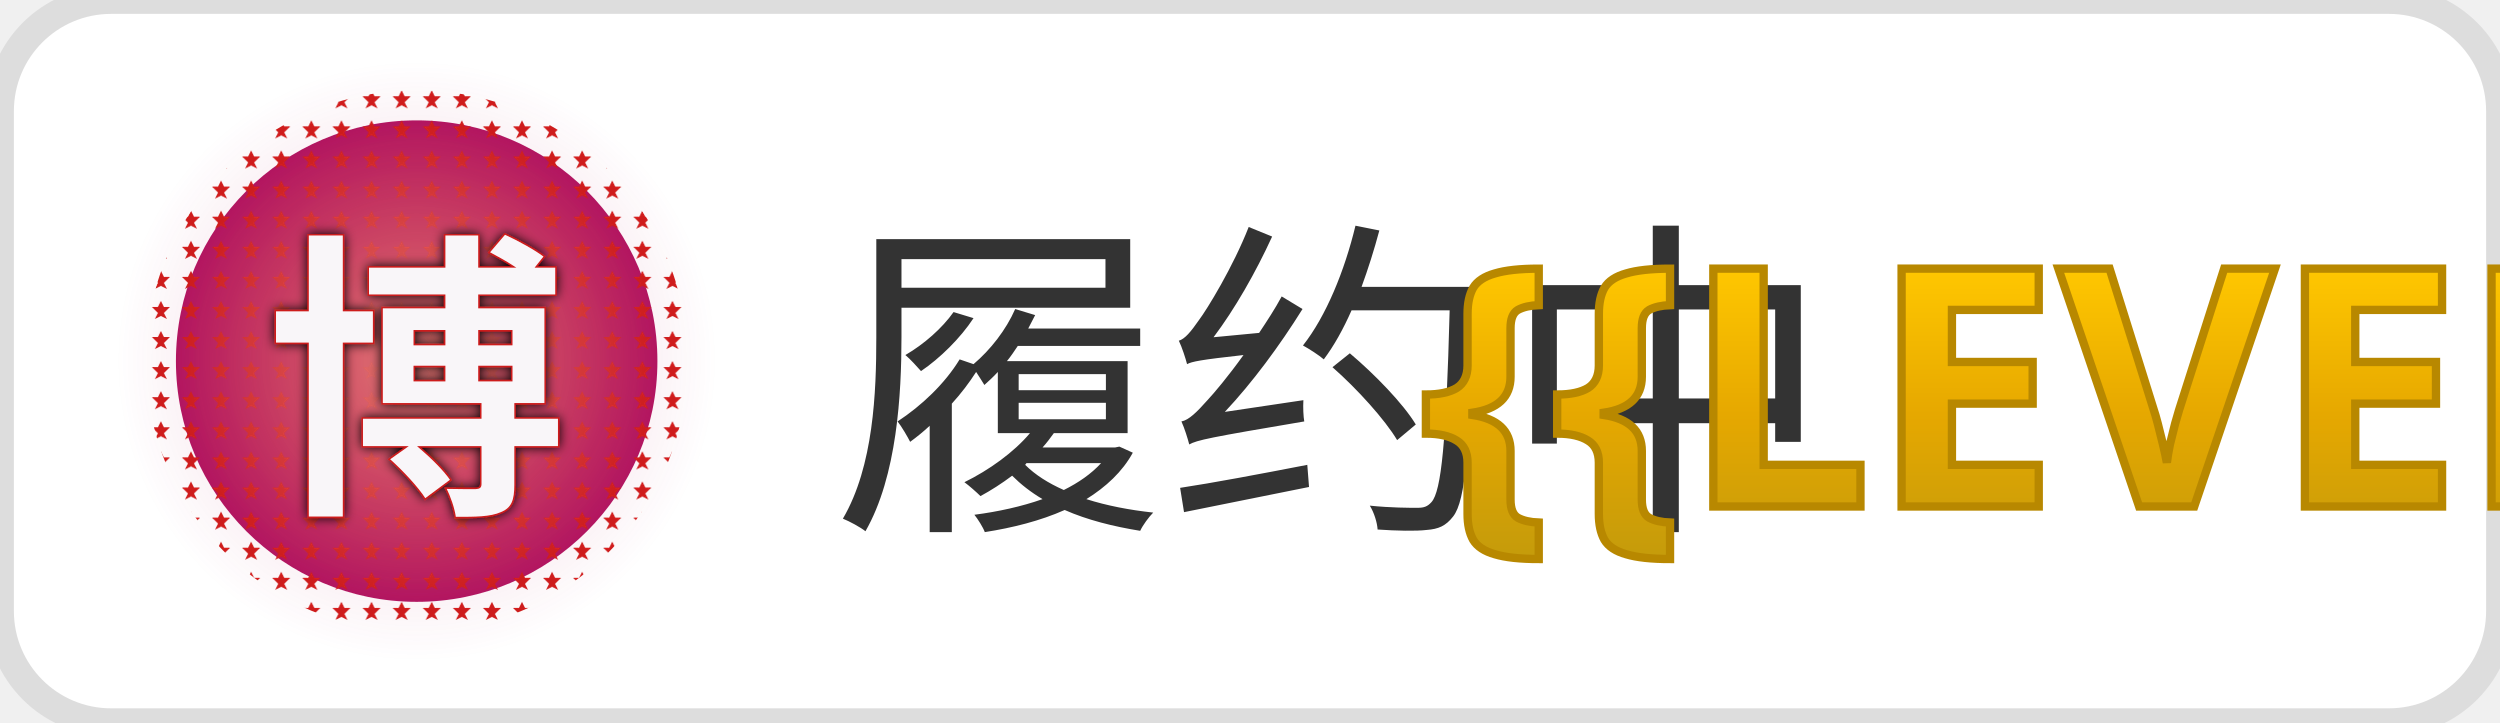
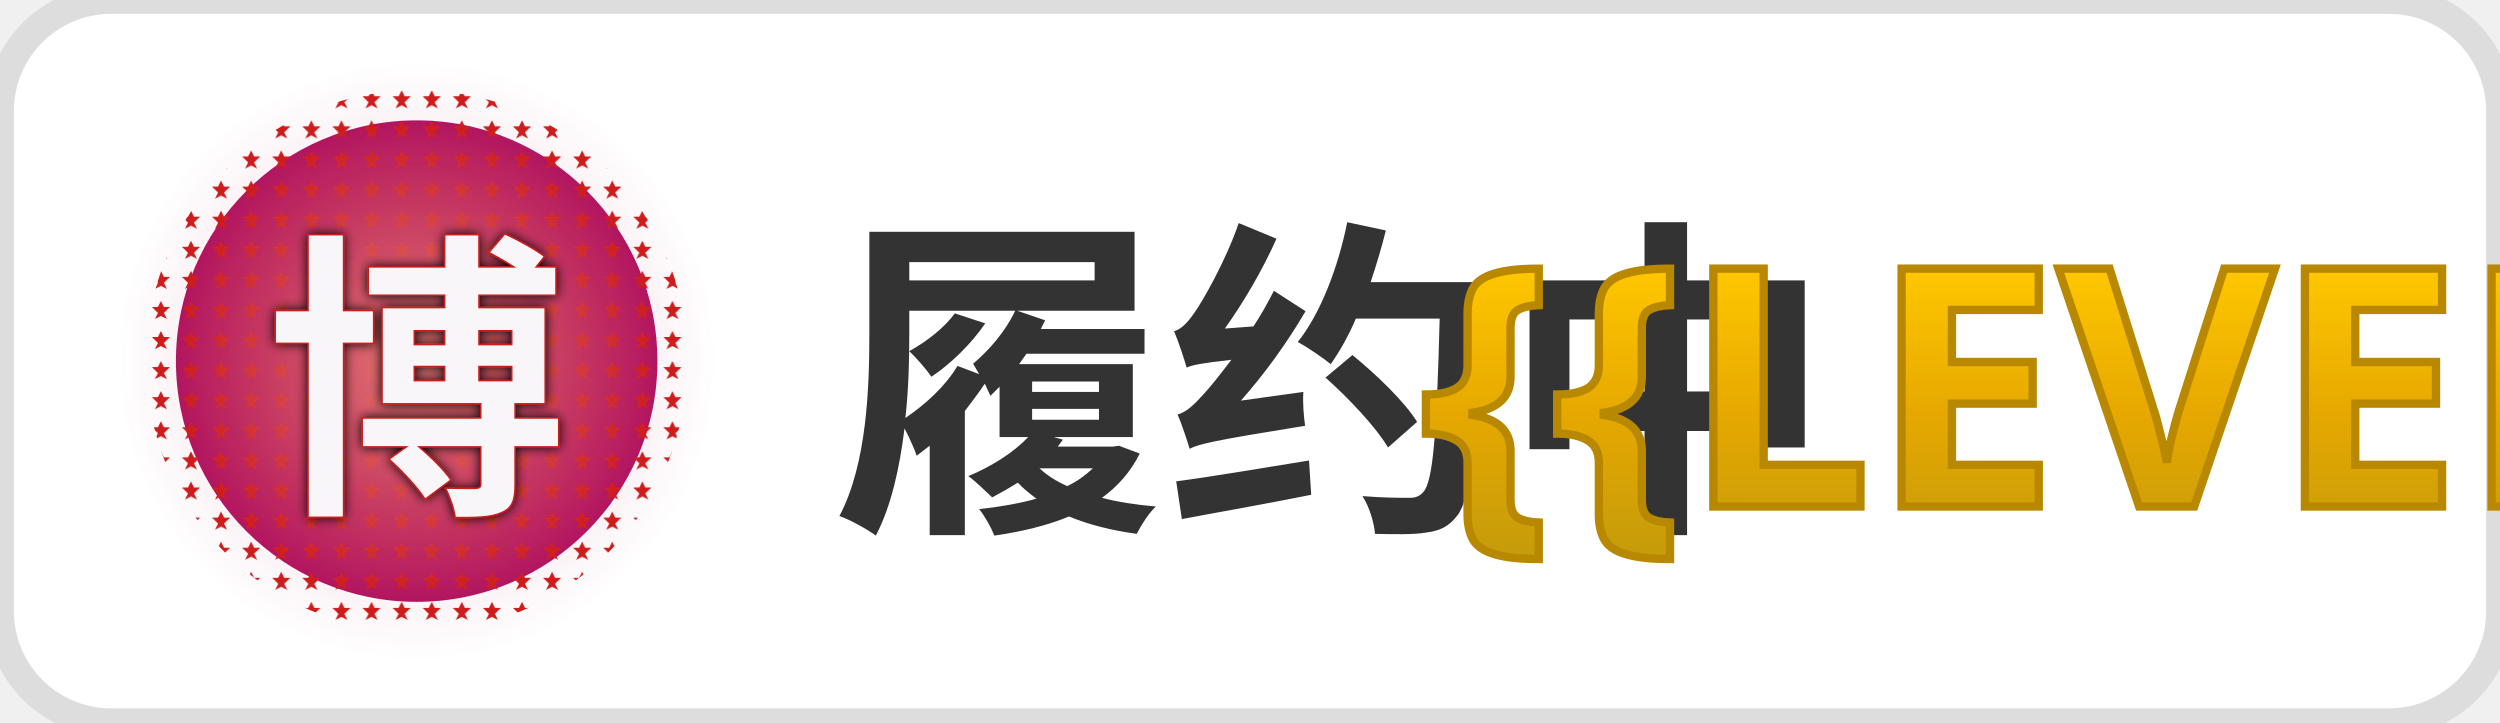
<svg xmlns="http://www.w3.org/2000/svg" width="90" height="26" viewBox="0 0 90 26">
  <rect x="0" y="0" width="90" height="26" rx="4" ry="4" fill="#fff" stroke="#ddd" />
  <svg x="2" y="0" width="26" height="26" viewBox="0 0 240 240">
    <defs>
      <radialGradient id="goldGradient" cx="50%" cy="50%" r="50%">
        <stop offset="0%" stop-color="rgba(205, 28, 28, 1)" />
        <stop offset="100%" stop-color="rgba(178, 21, 97, 1)" />
      </radialGradient>
      <radialGradient id="outerGlow" cx="50%" cy="50%" r="50%">
        <stop offset="0%" stop-color="rgba(205, 28, 28, 1)" stop-opacity="0.25" />
        <stop offset="100%" stop-color="rgba(178, 21, 97, 1)" stop-opacity="0" />
      </radialGradient>
      <pattern id="ringPattern" x="0" y="0" width="10" height="10" patternUnits="userSpaceOnUse">
        <path d="M5 0 L6 2 L8 2 L6 4 L7 6 L5 5 L3 6 L4 4 L2 2 L4 2 Z" fill="rgba(205, 28, 28, 1)" />
      </pattern>
      <radialGradient id="shine" cx="50%" cy="50%" r="50%">
        <stop offset="0%" stop-color="#fff" stop-opacity="0.4" />
        <stop offset="100%" stop-color="#fff" stop-opacity="0" />
      </radialGradient>
      <filter id="textGlow" x="-50%" y="-50%" width="200%" height="200%">
        <feGaussianBlur in="SourceAlpha" stdDeviation="2" result="blur" />
        <feMerge>
          <feMergeNode in="blur" />
          <feMergeNode in="SourceGraphic" />
        </feMerge>
      </filter>
      <linearGradient id="goldGradientL1" x1="0%" y1="0%" x2="0%" y2="100%">
        <stop offset="0%" stop-color="#FFC700" />
        <stop offset="50%" stop-color="#E6A800" />
        <stop offset="100%" stop-color="#C49B0B" />
      </linearGradient>
    </defs>
    <circle cx="120" cy="120" r="80" fill="url(#goldGradient)" />
    <circle cx="120" cy="120" r="100" fill="url(#outerGlow)" />
    <circle cx="120" cy="120" r="90" fill="url(#ringPattern)">
      <animateTransform attributeName="transform" type="rotate" from="0 120 120" to="360 120 120" dur="20s" repeatCount="indefinite" />
    </circle>
    <g fill="rgba(178, 21, 97, 1)">
        </g>
    <circle cx="120" cy="120" r="80" fill="url(#shine)">
      <animateTransform attributeName="transform" type="rotate" from="0 120 120" to="360 120 120" dur="40s" repeatCount="indefinite" />
    </circle>
    <text x="120" y="128" text-anchor="middle" dominant-baseline="middle" font-family="微软雅黑, sans-serif" font-weight="bold" fill="#f9f6f9ff" stroke="rgba(205, 28, 28, 1)" stroke-width="0.5" filter="url(#textGlow)" font-size="100">
            博
        </text>
  </svg>
-   <text x="48" y="14" text-anchor="middle" dominant-baseline="middle" font-family="微软雅黑, sans-serif" font-size="12" fill="#333">
+   <text x="48" y="14" text-anchor="middle" dominant-baseline="middle" font-family="微软雅黑, sans-serif" font-size="12" fill="#333" font-weight="bold">
        履约中
    </text>
  <text x="78" y="14" text-anchor="middle" dominant-baseline="middle" font-family="微软雅黑, sans-serif" font-weight="bold" font-size="12" fill="url(#goldGradientL1)" stroke="#B88800" stroke-width="0.3">
        {{LEVEL}}
    </text>
</svg>
